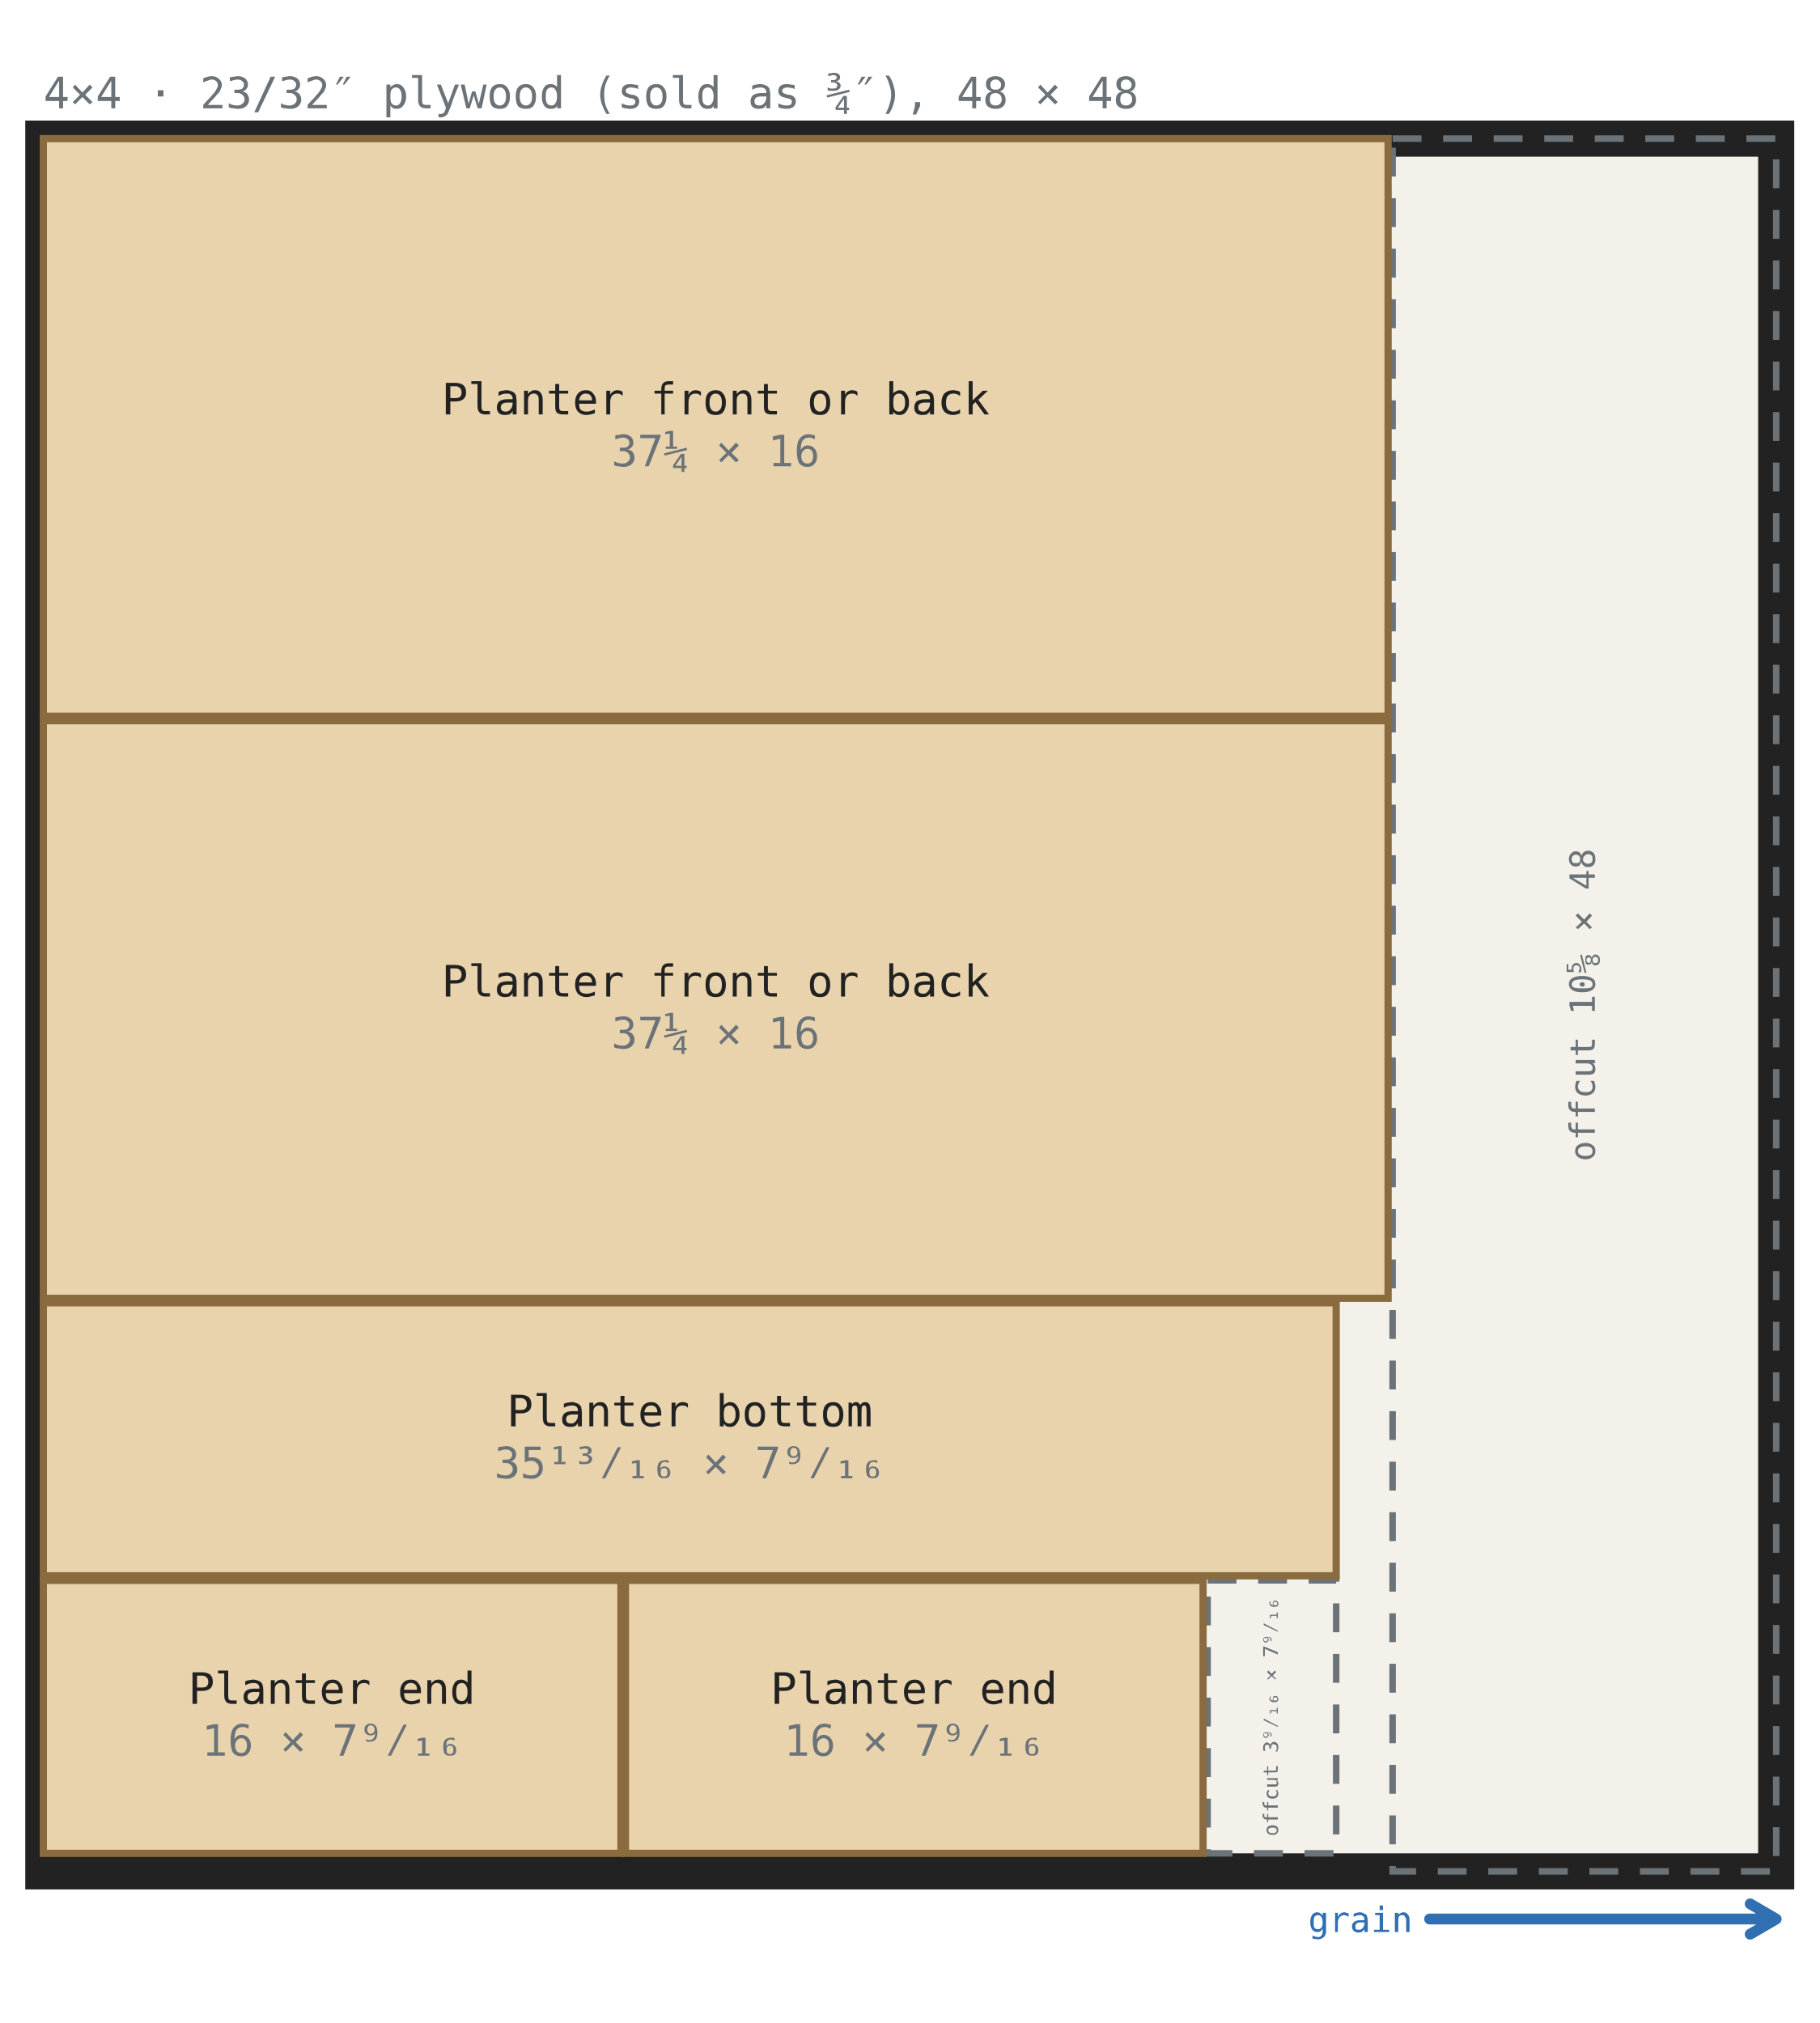
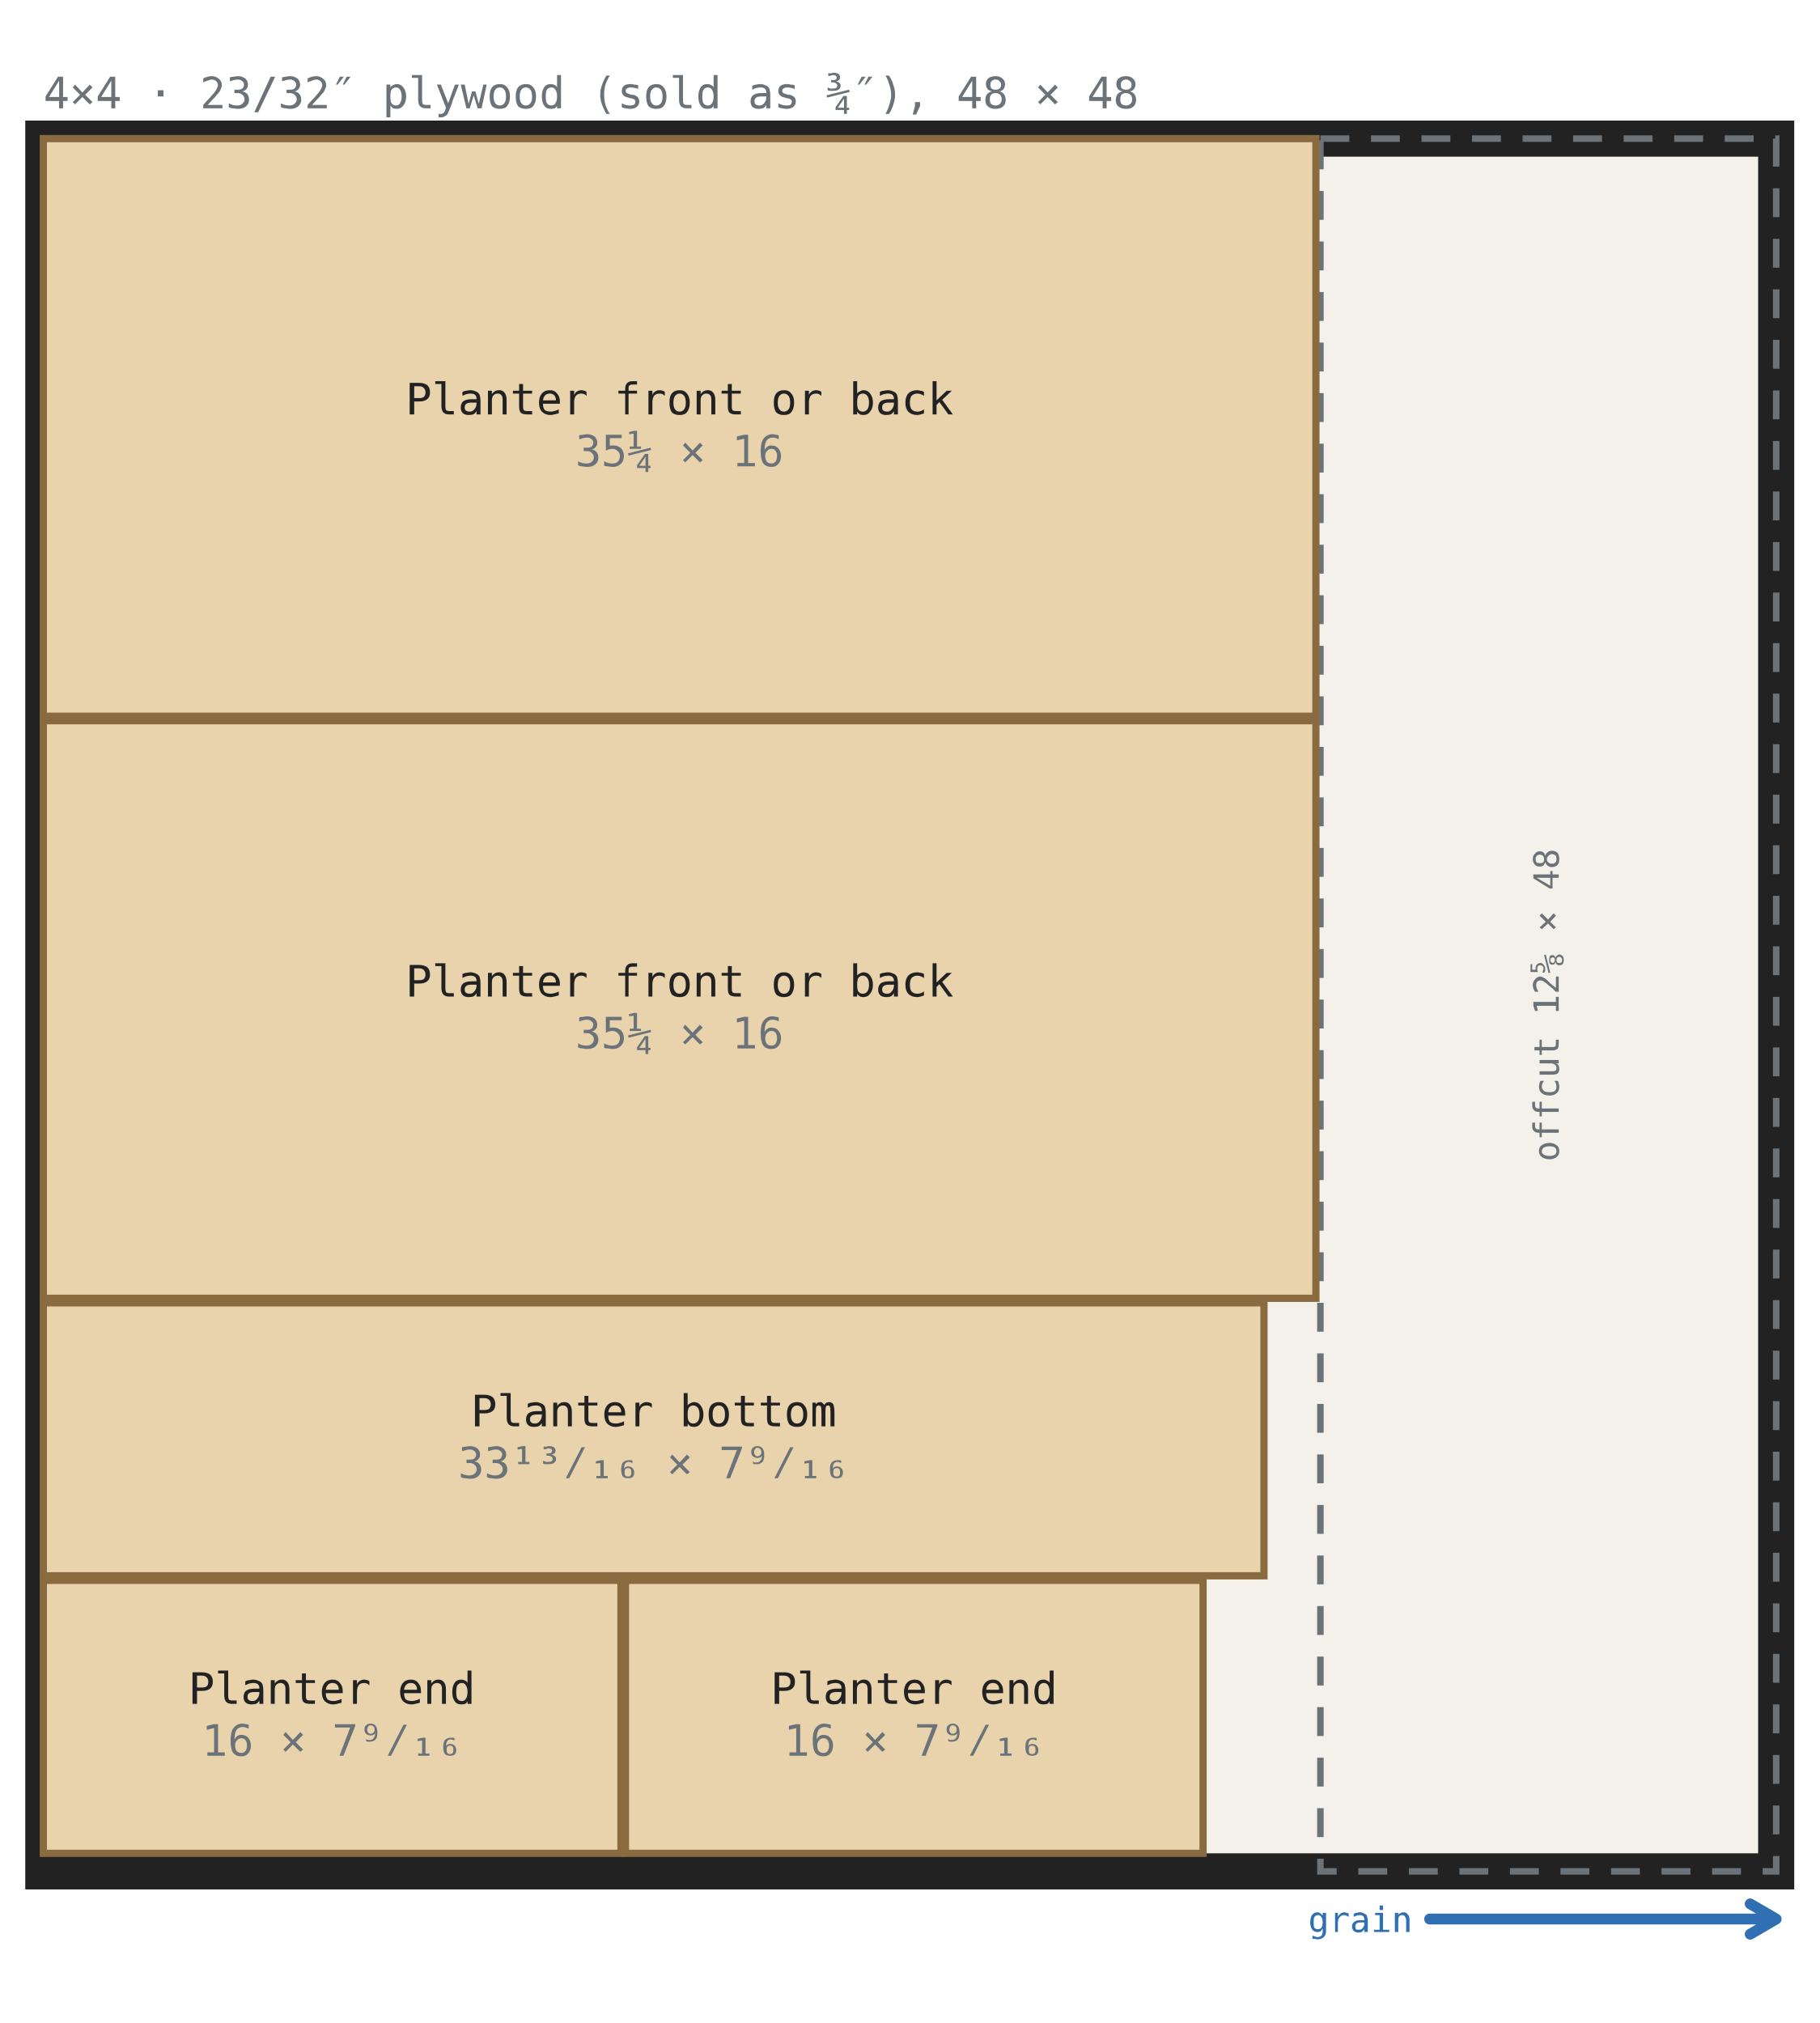
<svg xmlns="http://www.w3.org/2000/svg" viewBox="-1.2 -1.2 50.4 56.04" class="wb-sheets" data-phase="p1" data-material="ply" font-family="ui-monospace, monospace">
  <style>
.wb-sheet-board { fill: var(--sheet-board, #f4f1ea); stroke: var(--ink, #222); stroke-width: var(--sheet-stroke, 0.3); }
.wb-part { stroke: var(--wood-dark, #8a6a3f); stroke-width: 0.2; }
.wb-part.k-fin { fill: var(--face, #e8d3ad); }
.wb-part.k-raw { stroke: var(--ink-soft, #6b7378); }
.wb-part.k-needs-finish { stroke: var(--dim, #2f6fb2); stroke-width: 0.45; }
.wb-hatch-bg { fill: var(--sheet-board, #f4f1ea); }
.wb-hatch-line { stroke: var(--hatch, #8f9ba1); stroke-width: 0.25; }
.wb-strip-cut { stroke: var(--ink-soft, #6b7378); stroke-width: 0.2; stroke-dasharray: 0.8 0.5; fill: none; }
.wb-offcut { fill: none; stroke: var(--ink-soft, #6b7378); stroke-width: 0.18; stroke-dasharray: 0.8 0.6; }
.wb-title { fill: var(--ink-soft, #6b7378); }
.wb-label { fill: var(--ink, #222); }
.wb-size { fill: var(--ink-soft, #6b7378); }
.wb-offcut-label { fill: var(--ink-soft, #6b7378); }
.wb-grain { stroke: var(--dim, #2f6fb2); stroke-width: 0.3; fill: none; stroke-linecap: round; stroke-linejoin: round; }
.wb-grain-label { fill: var(--dim, #2f6fb2); }
</style>
  <defs>
    <pattern id="wb-raw-p1-ply" patternUnits="userSpaceOnUse" width="0.72" height="0.72" patternTransform="rotate(45)">
      <rect class="wb-hatch-bg" width="0.72" height="0.72" />
      <line class="wb-hatch-line" x1="0" y1="0" x2="0" y2="0.72" />
    </pattern>
  </defs>
  <g class="wb-sheet" data-sheet="0" data-stock="4x4" data-owned="false" transform="translate(0 2.64)">
    <text class="wb-title" x="0" y="-0.84" font-size="1.2">4×4 · 23/32″ plywood (sold as ¾″), 48 × 48</text>
    <g class="wb-grain-arrow">
      <path class="wb-grain" d="M38.4 49.32H48M47.28 48.9L48 49.32L47.28 49.74" />
      <text class="wb-grain-label" x="37.92" y="49.68" font-size="0.96" text-anchor="end">grain</text>
    </g>
    <rect class="wb-sheet-board" x="0" y="0" width="48" height="48" />
    <g class="wb-offcut-g">
-       <rect class="wb-offcut" x="37.375" y="0" width="10.625" height="48" />
-       <g transform="rotate(-90 42.6875 24)">
-         <text class="wb-offcut-label" x="42.688" y="24.288" font-size="0.96" text-anchor="middle">offcut 10⅝ × 48</text>
-       </g>
-     </g>
-     <g class="wb-offcut-g">
-       <rect class="wb-offcut" x="32.25" y="39.938" width="3.562" height="7.562" />
-       <g transform="rotate(-90 34.0313 43.7188)">
-         <text class="wb-offcut-label" x="34.031" y="43.883" font-size="0.549" text-anchor="middle">offcut 3⁹⁄₁₆ × 7⁹⁄₁₆</text>
+       <rect class="wb-offcut" x="35.375" y="0" width="12.625" height="48" />
+       <g transform="rotate(-90 41.6875 24)">
+         <text class="wb-offcut-label" x="41.688" y="24.288" font-size="0.96" text-anchor="middle">offcut 12⅝ × 48</text>
      </g>
    </g>
    <g class="wb-placement" data-part="planter-front">
-       <rect class="wb-part k-fin" x="0" y="0" width="37.25" height="16" />
-       <text class="wb-label" x="18.625" y="7.64" font-size="1.2" text-anchor="middle">Planter front or back</text>
-       <text class="wb-size" x="18.625" y="9.08" font-size="1.2" text-anchor="middle">37¼ × 16</text>
+       <rect class="wb-part k-fin" x="0" y="0" width="35.25" height="16" />
+       <text class="wb-label" x="17.625" y="7.64" font-size="1.2" text-anchor="middle">Planter front or back</text>
+       <text class="wb-size" x="17.625" y="9.08" font-size="1.2" text-anchor="middle">35¼ × 16</text>
    </g>
    <g class="wb-placement" data-part="planter-back">
-       <rect class="wb-part k-fin" x="0" y="16.125" width="37.25" height="16" />
-       <text class="wb-label" x="18.625" y="23.765" font-size="1.2" text-anchor="middle">Planter front or back</text>
-       <text class="wb-size" x="18.625" y="25.205" font-size="1.2" text-anchor="middle">37¼ × 16</text>
+       <rect class="wb-part k-fin" x="0" y="16.125" width="35.25" height="16" />
+       <text class="wb-label" x="17.625" y="23.765" font-size="1.2" text-anchor="middle">Planter front or back</text>
+       <text class="wb-size" x="17.625" y="25.205" font-size="1.2" text-anchor="middle">35¼ × 16</text>
    </g>
    <g class="wb-placement" data-part="planter-bottom">
-       <rect class="wb-part k-fin" x="0" y="32.25" width="35.812" height="7.562" />
-       <text class="wb-label" x="17.906" y="35.671" font-size="1.2" text-anchor="middle">Planter bottom</text>
-       <text class="wb-size" x="17.906" y="37.111" font-size="1.2" text-anchor="middle">35¹³⁄₁₆ × 7⁹⁄₁₆</text>
+       <rect class="wb-part k-fin" x="0" y="32.25" width="33.812" height="7.562" />
+       <text class="wb-label" x="16.906" y="35.671" font-size="1.2" text-anchor="middle">Planter bottom</text>
+       <text class="wb-size" x="16.906" y="37.111" font-size="1.2" text-anchor="middle">33¹³⁄₁₆ × 7⁹⁄₁₆</text>
    </g>
    <g class="wb-placement" data-part="planter-end-left">
      <rect class="wb-part k-fin" x="0" y="39.938" width="16" height="7.562" />
      <text class="wb-label" x="8" y="43.359" font-size="1.2" text-anchor="middle">Planter end</text>
      <text class="wb-size" x="8" y="44.799" font-size="1.2" text-anchor="middle">16 × 7⁹⁄₁₆</text>
    </g>
    <g class="wb-placement" data-part="planter-end-right">
      <rect class="wb-part k-fin" x="16.125" y="39.938" width="16" height="7.562" />
      <text class="wb-label" x="24.125" y="43.359" font-size="1.2" text-anchor="middle">Planter end</text>
      <text class="wb-size" x="24.125" y="44.799" font-size="1.2" text-anchor="middle">16 × 7⁹⁄₁₆</text>
    </g>
  </g>
</svg>
